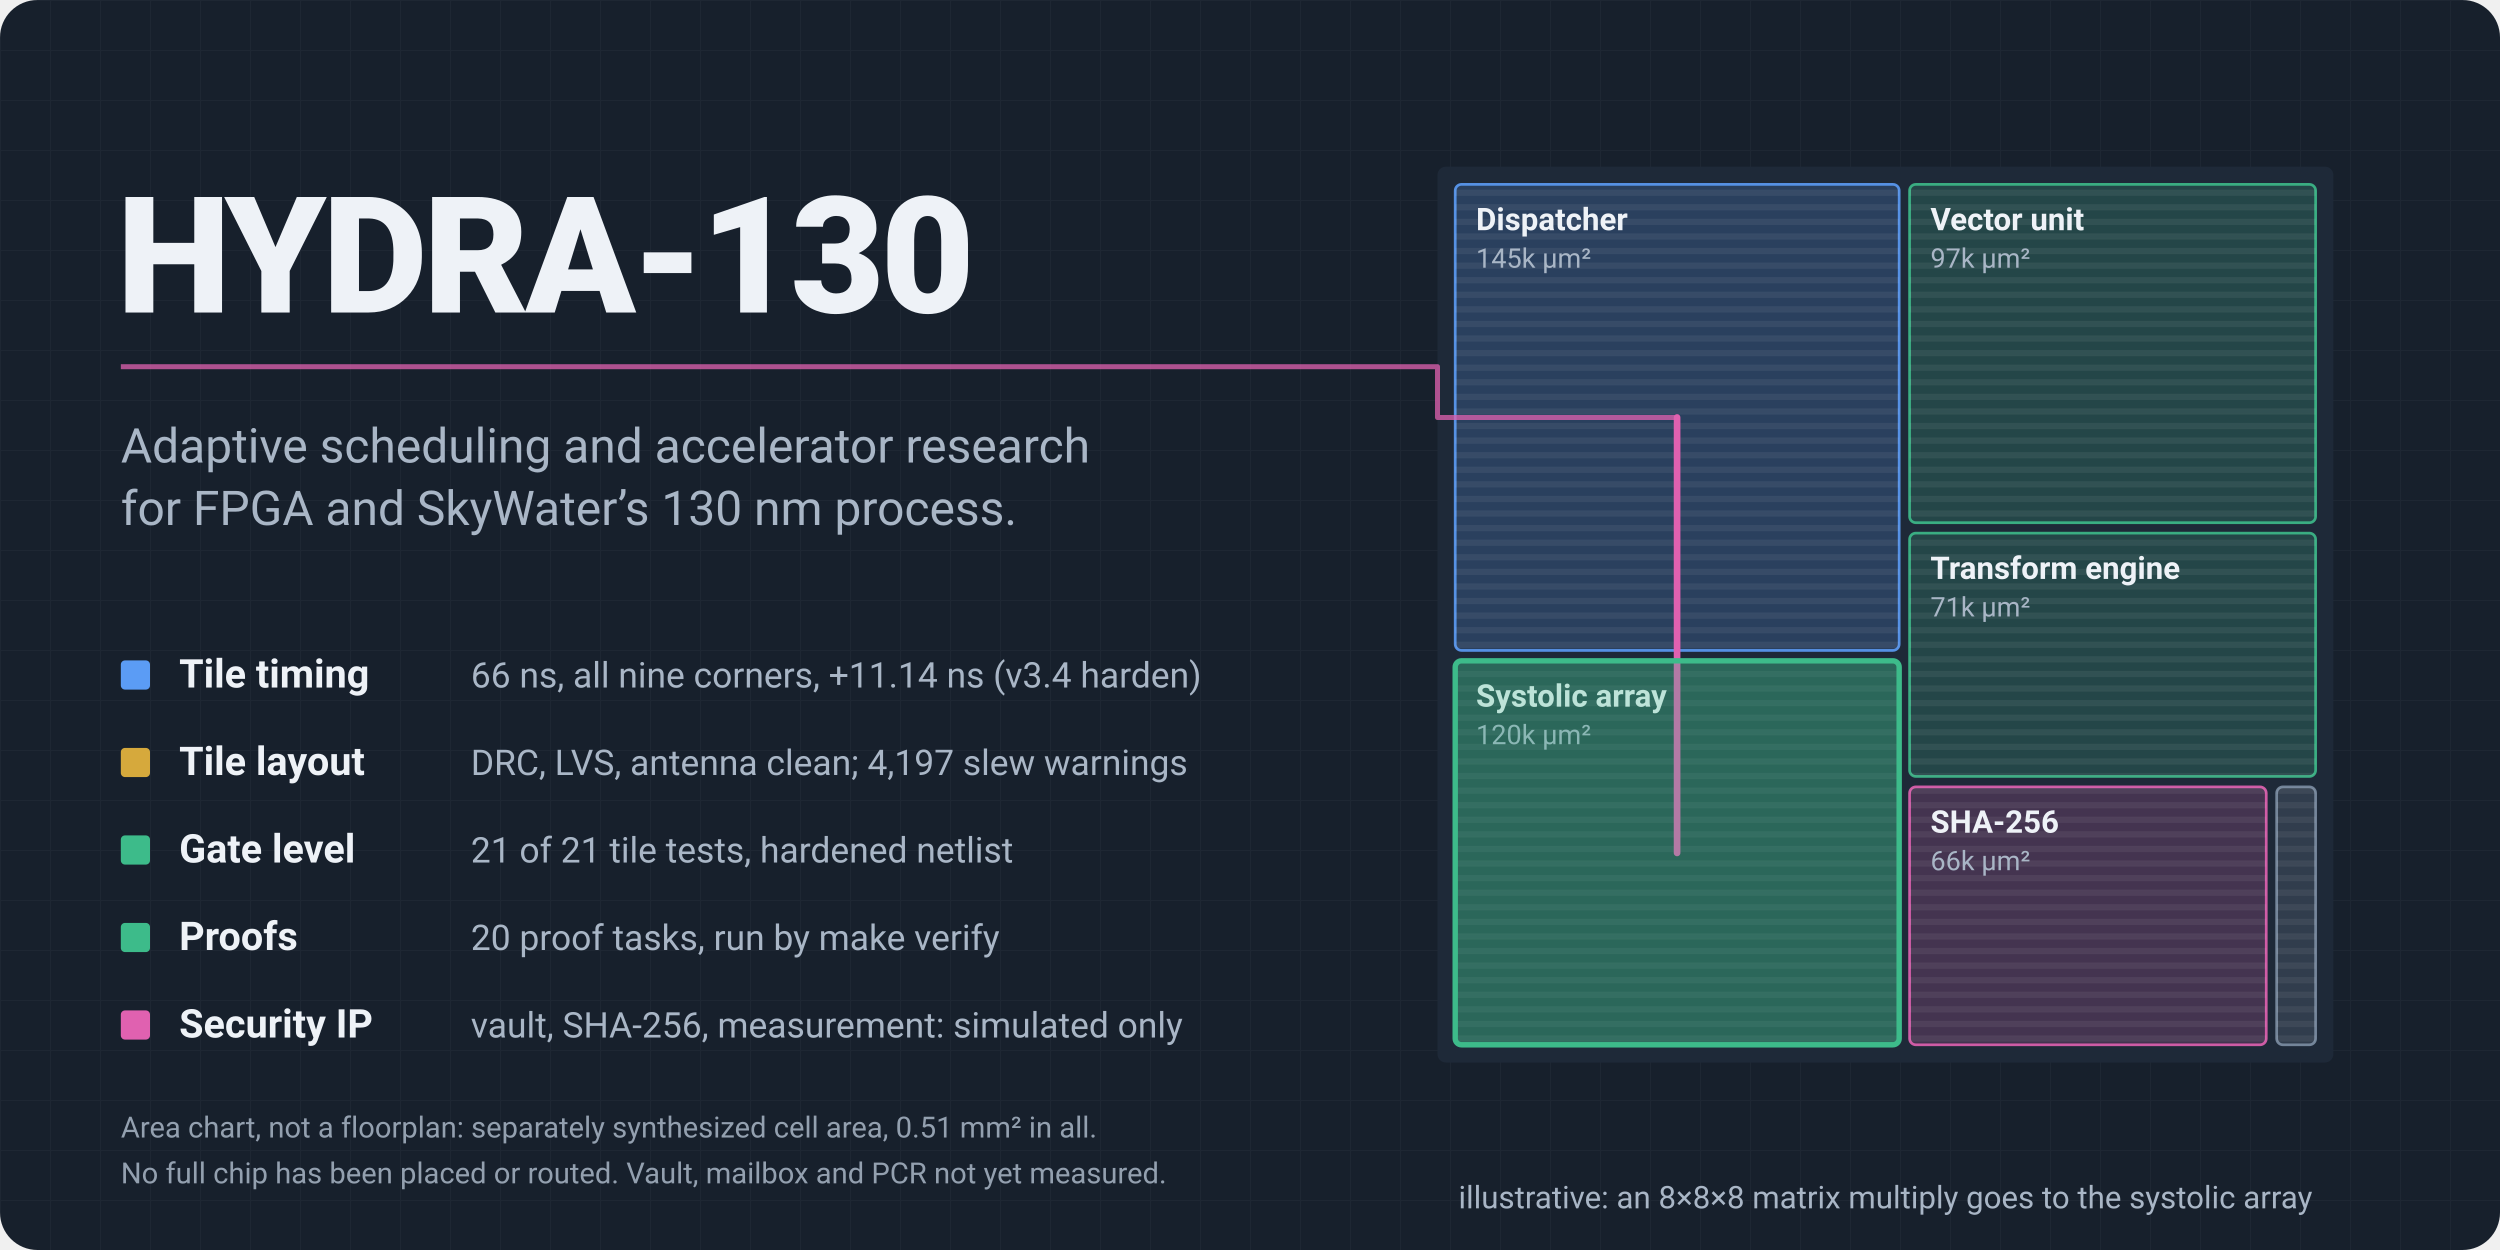
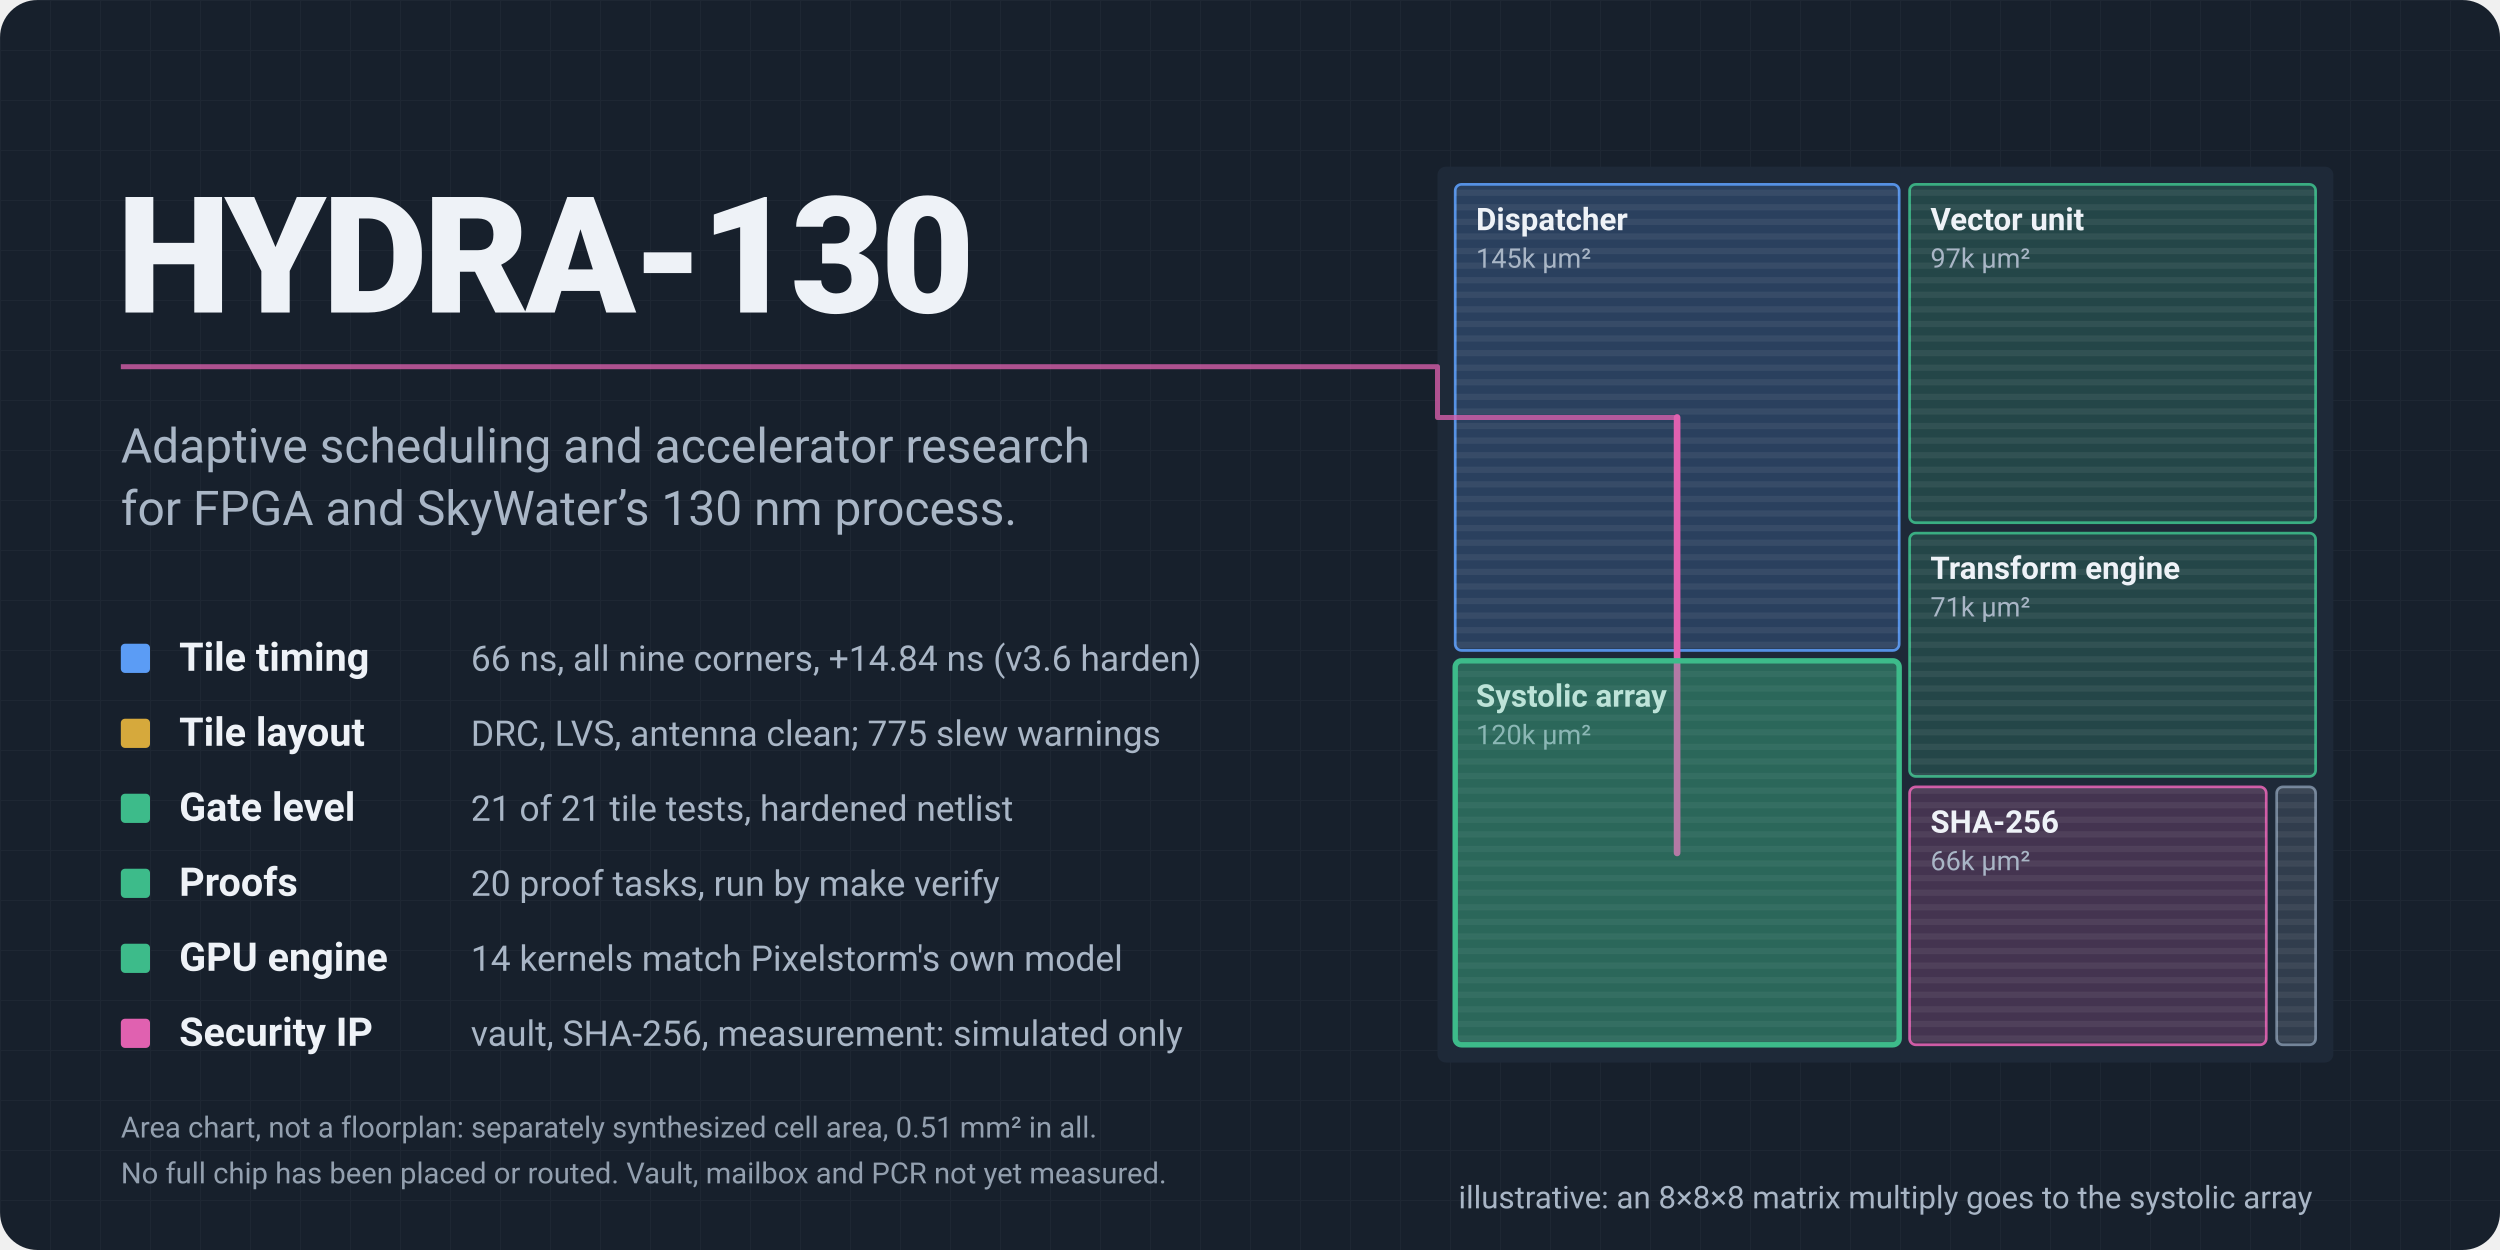
<svg xmlns="http://www.w3.org/2000/svg" viewBox="0 0 1200 600" width="1200" height="600" role="img" aria-labelledby="t d">
  <style>
  .pulse { offset-path: path("M58,176 H690 V200.4 H805.0"); offset-distance: 100%; opacity: 0; }
-   .sweep { opacity: 0; }
-   .route { stroke-dashoffset: 0; }
-   .win   { opacity: 1; }
+   .sweep { opacity: 0; animation: sw 6s linear infinite; }
+   .s1 { animation-delay: 0s; } .s2 { animation-delay: .6s; }
+   .s3 { animation-delay: 1.2s; } .s4 { animation-delay: 1.8s; }
+   .route { stroke-dashoffset: 0; animation: rt 6s ease-in-out infinite; }
+   .win   { opacity: 1; animation: wn 6s ease-in-out infinite; }
  .tag   { opacity: 1; }
+   @keyframes sw { 0% { opacity: 0 } 3% { opacity: 1 } 9% { opacity: 1 } 12% { opacity: 0 } 100% { opacity: 0 } }
+   @keyframes rt { 0%, 40% { stroke-dashoffset: 400 } 55%, 100% { stroke-dashoffset: 0 } }
+   @keyframes wn { 0%, 52% { opacity: .15 } 60%, 92% { opacity: 1 } 100% { opacity: .15 } }
+   @media (prefers-reduced-motion: reduce) {
+     .sweep { animation: none; opacity: 0; }
+     .route { animation: none; stroke-dashoffset: 0; }
+     .win   { animation: none; opacity: 1; }
+   }
</style>
  <defs>
    <pattern id="rows" width="8" height="7" patternUnits="userSpaceOnUse">
      <rect width="8" height="3" fill="#ffffff" opacity="0.06" />
    </pattern>
    <pattern id="grid" width="24" height="24" patternUnits="userSpaceOnUse">
      <path d="M24 0H0V24" fill="none" stroke="#ffffff" stroke-opacity="0.035" />
    </pattern>
  </defs>
  <rect width="1200" height="600" rx="18" fill="#17202c" />
  <rect width="1200" height="600" rx="18" fill="url(#grid)" />
  <rect x="690" y="80" width="430" height="430" rx="4" fill="#1e2938" />
  <g>
    <rect x="698.5" y="88.5" width="213.1" height="223.7" rx="3" fill="#5b9cf5" fill-opacity=".20" stroke="#5b9cf5" stroke-opacity=".9" stroke-width="1.3" />
    <rect x="698.5" y="88.5" width="213.1" height="223.7" rx="3" fill="url(#rows)" />
    <text x="708.5" y="110.5" style="font-family:ui-sans-serif,system-ui,-apple-system,'Segoe UI',Roboto,sans-serif;font-size:15px;font-weight:650" fill="#eef2f7">Dispatcher</text>
    <text x="708.5" y="128.5" style="font-family:ui-sans-serif,system-ui,-apple-system,'Segoe UI',Roboto,sans-serif;font-size:13px" fill="#a9b6c6">145k µm²</text>
  </g>
  <g>
    <rect x="698.5" y="317.2" width="213.1" height="184.3" rx="3" fill="#3dbb8a" fill-opacity=".20" stroke="#3dbb8a" stroke-opacity=".9" stroke-width="1.3" />
    <rect x="698.5" y="317.2" width="213.1" height="184.3" rx="3" fill="url(#rows)" />
    <text x="708.5" y="339.2" style="font-family:ui-sans-serif,system-ui,-apple-system,'Segoe UI',Roboto,sans-serif;font-size:15px;font-weight:650" fill="#eef2f7">Systolic array</text>
    <text x="708.5" y="357.2" style="font-family:ui-sans-serif,system-ui,-apple-system,'Segoe UI',Roboto,sans-serif;font-size:13px" fill="#a9b6c6">120k µm²</text>
  </g>
  <g>
    <rect x="916.6" y="88.5" width="194.9" height="162.4" rx="3" fill="#3dbb8a" fill-opacity=".20" stroke="#3dbb8a" stroke-opacity=".9" stroke-width="1.3" />
    <rect x="916.6" y="88.5" width="194.9" height="162.4" rx="3" fill="url(#rows)" />
    <text x="926.6" y="110.5" style="font-family:ui-sans-serif,system-ui,-apple-system,'Segoe UI',Roboto,sans-serif;font-size:15px;font-weight:650" fill="#eef2f7">Vector unit</text>
    <text x="926.6" y="128.5" style="font-family:ui-sans-serif,system-ui,-apple-system,'Segoe UI',Roboto,sans-serif;font-size:13px" fill="#a9b6c6">97k µm²</text>
  </g>
  <g>
    <rect x="916.6" y="255.9" width="194.9" height="116.8" rx="3" fill="#3dbb8a" fill-opacity=".20" stroke="#3dbb8a" stroke-opacity=".9" stroke-width="1.3" />
    <rect x="916.6" y="255.9" width="194.9" height="116.8" rx="3" fill="url(#rows)" />
    <text x="926.6" y="277.9" style="font-family:ui-sans-serif,system-ui,-apple-system,'Segoe UI',Roboto,sans-serif;font-size:15px;font-weight:650" fill="#eef2f7">Transform engine</text>
    <text x="926.6" y="295.9" style="font-family:ui-sans-serif,system-ui,-apple-system,'Segoe UI',Roboto,sans-serif;font-size:13px" fill="#a9b6c6">71k µm²</text>
  </g>
  <g>
    <rect x="916.6" y="377.7" width="171.2" height="123.8" rx="3" fill="#e061b0" fill-opacity=".20" stroke="#e061b0" stroke-opacity=".9" stroke-width="1.3" />
    <rect x="916.6" y="377.7" width="171.2" height="123.8" rx="3" fill="url(#rows)" />
    <text x="926.6" y="399.7" style="font-family:ui-sans-serif,system-ui,-apple-system,'Segoe UI',Roboto,sans-serif;font-size:15px;font-weight:650" fill="#eef2f7">SHA-256</text>
    <text x="926.6" y="417.7" style="font-family:ui-sans-serif,system-ui,-apple-system,'Segoe UI',Roboto,sans-serif;font-size:13px" fill="#a9b6c6">66k µm²</text>
  </g>
  <g>
    <rect x="1092.8" y="377.7" width="18.7" height="123.8" rx="3" fill="#7d8ea3" fill-opacity=".20" stroke="#7d8ea3" stroke-opacity=".9" stroke-width="1.3" />
    <rect x="1092.8" y="377.7" width="18.7" height="123.8" rx="3" fill="url(#rows)" />
  </g>
  <rect class="sweep s1" x="916.6" y="88.5" width="194.9" height="162.4" rx="3" fill="none" stroke="#eef2f7" stroke-width="2.4" />
  <rect class="sweep s2" x="698.5" y="317.2" width="213.1" height="184.3" rx="3" fill="none" stroke="#eef2f7" stroke-width="2.4" />
  <rect class="sweep s3" x="916.6" y="255.9" width="194.9" height="116.8" rx="3" fill="none" stroke="#eef2f7" stroke-width="2.4" />
  <rect class="sweep s4" x="916.6" y="377.7" width="171.2" height="123.8" rx="3" fill="none" stroke="#eef2f7" stroke-width="2.4" />
  <path class="route" d="M805.0,200.4 H805.0 V409.4 H805.0" fill="none" stroke="#e061b0" stroke-width="3.2" stroke-linecap="round" stroke-linejoin="round" stroke-dasharray="400" />
  <rect class="win" x="698.5" y="317.2" width="213.1" height="184.3" rx="3" fill="#3dbb8a" fill-opacity=".28" stroke="#3dbb8a" stroke-width="2.6" />
  <text x="56" y="150" style="font-family:ui-sans-serif,system-ui,-apple-system,'Segoe UI',Roboto,sans-serif;font-size:78px;font-weight:800;letter-spacing:-2px" fill="#eef2f7">HYDRA-130</text>
  <path d="M58,176 H690 V200.4 H805.0" fill="none" stroke="#e061b0" stroke-opacity=".75" stroke-width="2.4" stroke-linejoin="round" />
  <text x="58" y="222" style="font-family:ui-sans-serif,system-ui,-apple-system,'Segoe UI',Roboto,sans-serif;font-size:23px" fill="#a9b6c6">Adaptive scheduling and accelerator research</text>
  <text x="58" y="252" style="font-family:ui-sans-serif,system-ui,-apple-system,'Segoe UI',Roboto,sans-serif;font-size:23px" fill="#a9b6c6">for FPGA and SkyWater’s 130 nm process.</text>
-   <rect x="58" y="317" width="14" height="14" rx="2" fill="#5b9cf5" />
-   <text x="86" y="330" style="font-family:ui-sans-serif,system-ui,-apple-system,'Segoe UI',Roboto,sans-serif;font-size:19px;font-weight:650" fill="#eef2f7">Tile timing</text>
-   <text x="226" y="330" style="font-family:ui-sans-serif,system-ui,-apple-system,'Segoe UI',Roboto,sans-serif;font-size:17px" fill="#a9b6c6">66 ns, all nine corners, +11.14 ns (v3.4 harden)</text>
-   <rect x="58" y="359" width="14" height="14" rx="2" fill="#d6a93c" />
-   <text x="86" y="372" style="font-family:ui-sans-serif,system-ui,-apple-system,'Segoe UI',Roboto,sans-serif;font-size:19px;font-weight:650" fill="#eef2f7">Tile layout</text>
-   <text x="226" y="372" style="font-family:ui-sans-serif,system-ui,-apple-system,'Segoe UI',Roboto,sans-serif;font-size:17px" fill="#a9b6c6">DRC, LVS, antenna clean; 4,197 slew warnings</text>
-   <rect x="58" y="401" width="14" height="14" rx="2" fill="#3dbb8a" />
-   <text x="86" y="414" style="font-family:ui-sans-serif,system-ui,-apple-system,'Segoe UI',Roboto,sans-serif;font-size:19px;font-weight:650" fill="#eef2f7">Gate level</text>
-   <text x="226" y="414" style="font-family:ui-sans-serif,system-ui,-apple-system,'Segoe UI',Roboto,sans-serif;font-size:17px" fill="#a9b6c6">21 of 21 tile tests, hardened netlist</text>
-   <rect x="58" y="443" width="14" height="14" rx="2" fill="#3dbb8a" />
-   <text x="86" y="456" style="font-family:ui-sans-serif,system-ui,-apple-system,'Segoe UI',Roboto,sans-serif;font-size:19px;font-weight:650" fill="#eef2f7">Proofs</text>
-   <text x="226" y="456" style="font-family:ui-sans-serif,system-ui,-apple-system,'Segoe UI',Roboto,sans-serif;font-size:17px" fill="#a9b6c6">20 proof tasks, run by make verify</text>
-   <rect x="58" y="485" width="14" height="14" rx="2" fill="#e061b0" />
-   <text x="86" y="498" style="font-family:ui-sans-serif,system-ui,-apple-system,'Segoe UI',Roboto,sans-serif;font-size:19px;font-weight:650" fill="#eef2f7">Security IP</text>
-   <text x="226" y="498" style="font-family:ui-sans-serif,system-ui,-apple-system,'Segoe UI',Roboto,sans-serif;font-size:17px" fill="#a9b6c6">vault, SHA-256, measurement: simulated only</text>
+   <rect x="58" y="309" width="14" height="14" rx="2" fill="#5b9cf5" />
+   <text x="86" y="322" style="font-family:ui-sans-serif,system-ui,-apple-system,'Segoe UI',Roboto,sans-serif;font-size:19px;font-weight:650" fill="#eef2f7">Tile timing</text>
+   <text x="226" y="322" style="font-family:ui-sans-serif,system-ui,-apple-system,'Segoe UI',Roboto,sans-serif;font-size:17px" fill="#a9b6c6">66 ns, all nine corners, +14.84 ns (v3.6 harden)</text>
+   <rect x="58" y="345" width="14" height="14" rx="2" fill="#d6a93c" />
+   <text x="86" y="358" style="font-family:ui-sans-serif,system-ui,-apple-system,'Segoe UI',Roboto,sans-serif;font-size:19px;font-weight:650" fill="#eef2f7">Tile layout</text>
+   <text x="226" y="358" style="font-family:ui-sans-serif,system-ui,-apple-system,'Segoe UI',Roboto,sans-serif;font-size:17px" fill="#a9b6c6">DRC, LVS, antenna clean; 775 slew warnings</text>
+   <rect x="58" y="381" width="14" height="14" rx="2" fill="#3dbb8a" />
+   <text x="86" y="394" style="font-family:ui-sans-serif,system-ui,-apple-system,'Segoe UI',Roboto,sans-serif;font-size:19px;font-weight:650" fill="#eef2f7">Gate level</text>
+   <text x="226" y="394" style="font-family:ui-sans-serif,system-ui,-apple-system,'Segoe UI',Roboto,sans-serif;font-size:17px" fill="#a9b6c6">21 of 21 tile tests, hardened netlist</text>
+   <rect x="58" y="417" width="14" height="14" rx="2" fill="#3dbb8a" />
+   <text x="86" y="430" style="font-family:ui-sans-serif,system-ui,-apple-system,'Segoe UI',Roboto,sans-serif;font-size:19px;font-weight:650" fill="#eef2f7">Proofs</text>
+   <text x="226" y="430" style="font-family:ui-sans-serif,system-ui,-apple-system,'Segoe UI',Roboto,sans-serif;font-size:17px" fill="#a9b6c6">20 proof tasks, run by make verify</text>
+   <rect x="58" y="453" width="14" height="14" rx="2" fill="#3dbb8a" />
+   <text x="86" y="466" style="font-family:ui-sans-serif,system-ui,-apple-system,'Segoe UI',Roboto,sans-serif;font-size:19px;font-weight:650" fill="#eef2f7">GPU engine</text>
+   <text x="226" y="466" style="font-family:ui-sans-serif,system-ui,-apple-system,'Segoe UI',Roboto,sans-serif;font-size:17px" fill="#a9b6c6">14 kernels match Pixelstorm's own model</text>
+   <rect x="58" y="489" width="14" height="14" rx="2" fill="#e061b0" />
+   <text x="86" y="502" style="font-family:ui-sans-serif,system-ui,-apple-system,'Segoe UI',Roboto,sans-serif;font-size:19px;font-weight:650" fill="#eef2f7">Security IP</text>
+   <text x="226" y="502" style="font-family:ui-sans-serif,system-ui,-apple-system,'Segoe UI',Roboto,sans-serif;font-size:17px" fill="#a9b6c6">vault, SHA-256, measurement: simulated only</text>
  <text x="58" y="546" style="font-family:ui-sans-serif,system-ui,-apple-system,'Segoe UI',Roboto,sans-serif;font-size:14px" fill="#a9b6c6" opacity=".85">Area chart, not a floorplan: separately synthesized cell area, 0.51 mm² in all.</text>
  <text x="58" y="568" style="font-family:ui-sans-serif,system-ui,-apple-system,'Segoe UI',Roboto,sans-serif;font-size:14px" fill="#a9b6c6" opacity=".85">No full chip has been placed or routed. Vault, mailbox and PCR not yet measured.</text>
  <text class="tag" x="905.0" y="580" text-anchor="middle" style="font-family:ui-sans-serif,system-ui,-apple-system,'Segoe UI',Roboto,sans-serif;font-size:15px" fill="#a9b6c6">illustrative: an 8×8×8 matrix multiply goes to the systolic array</text>
</svg>
